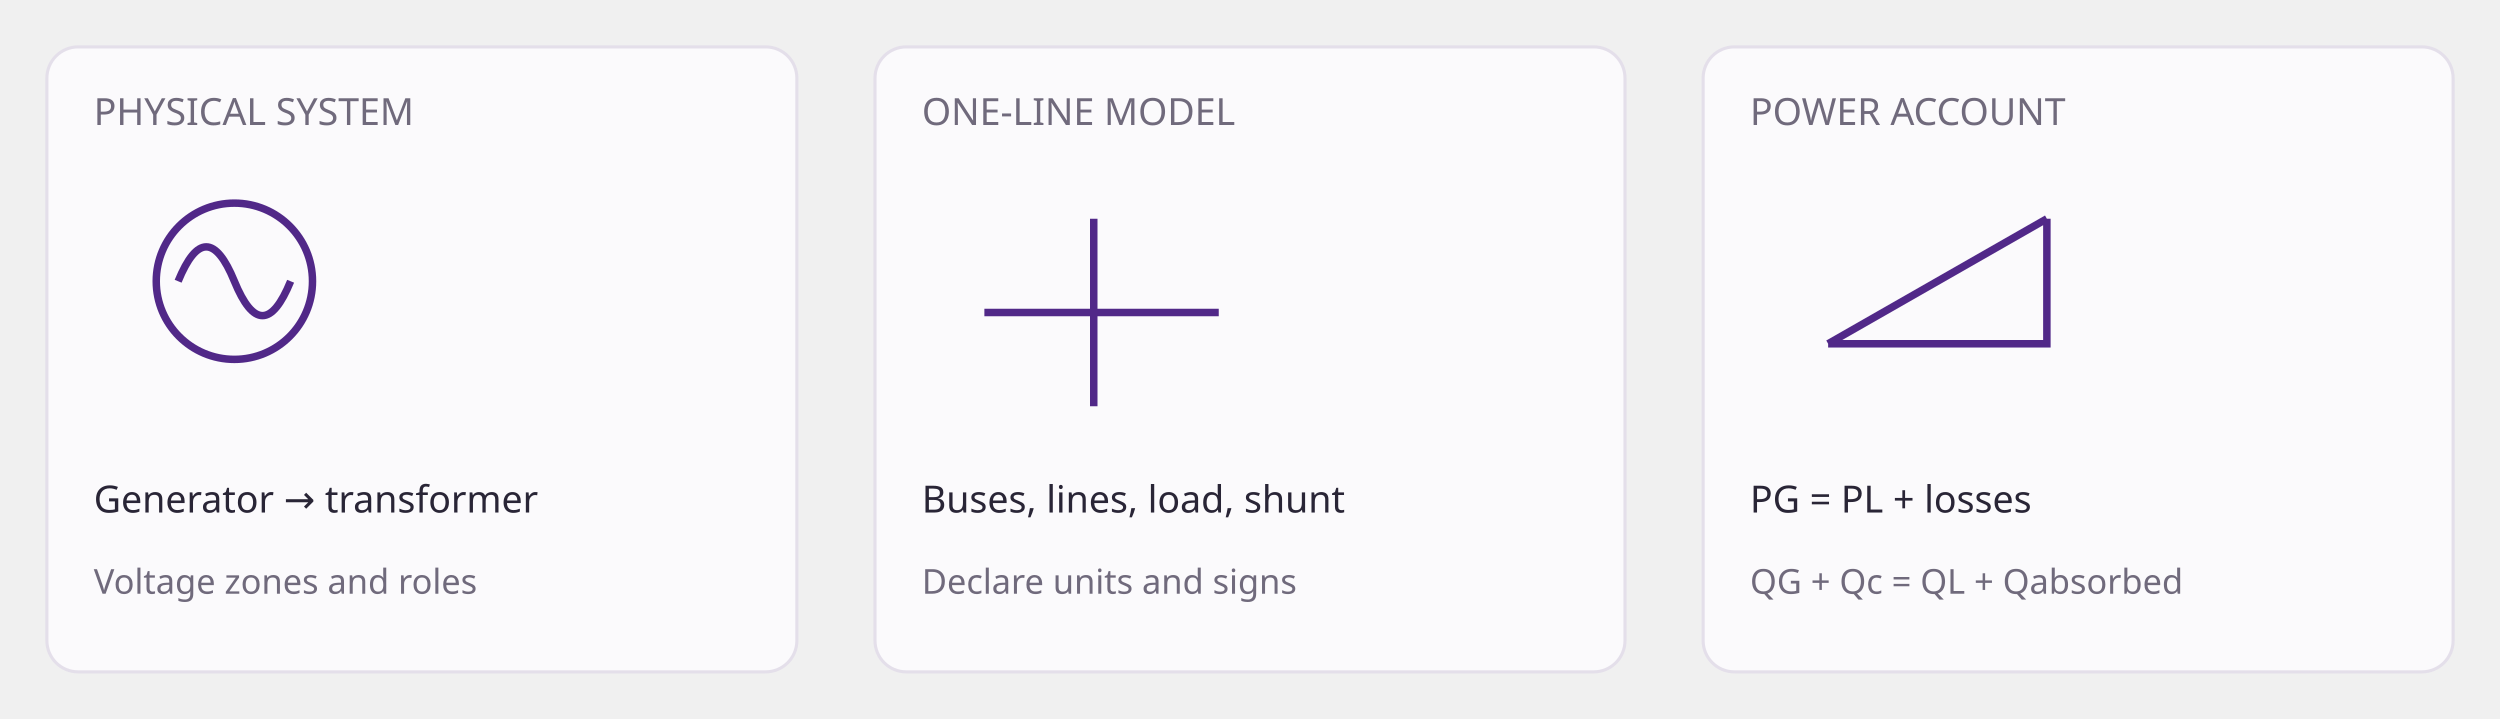
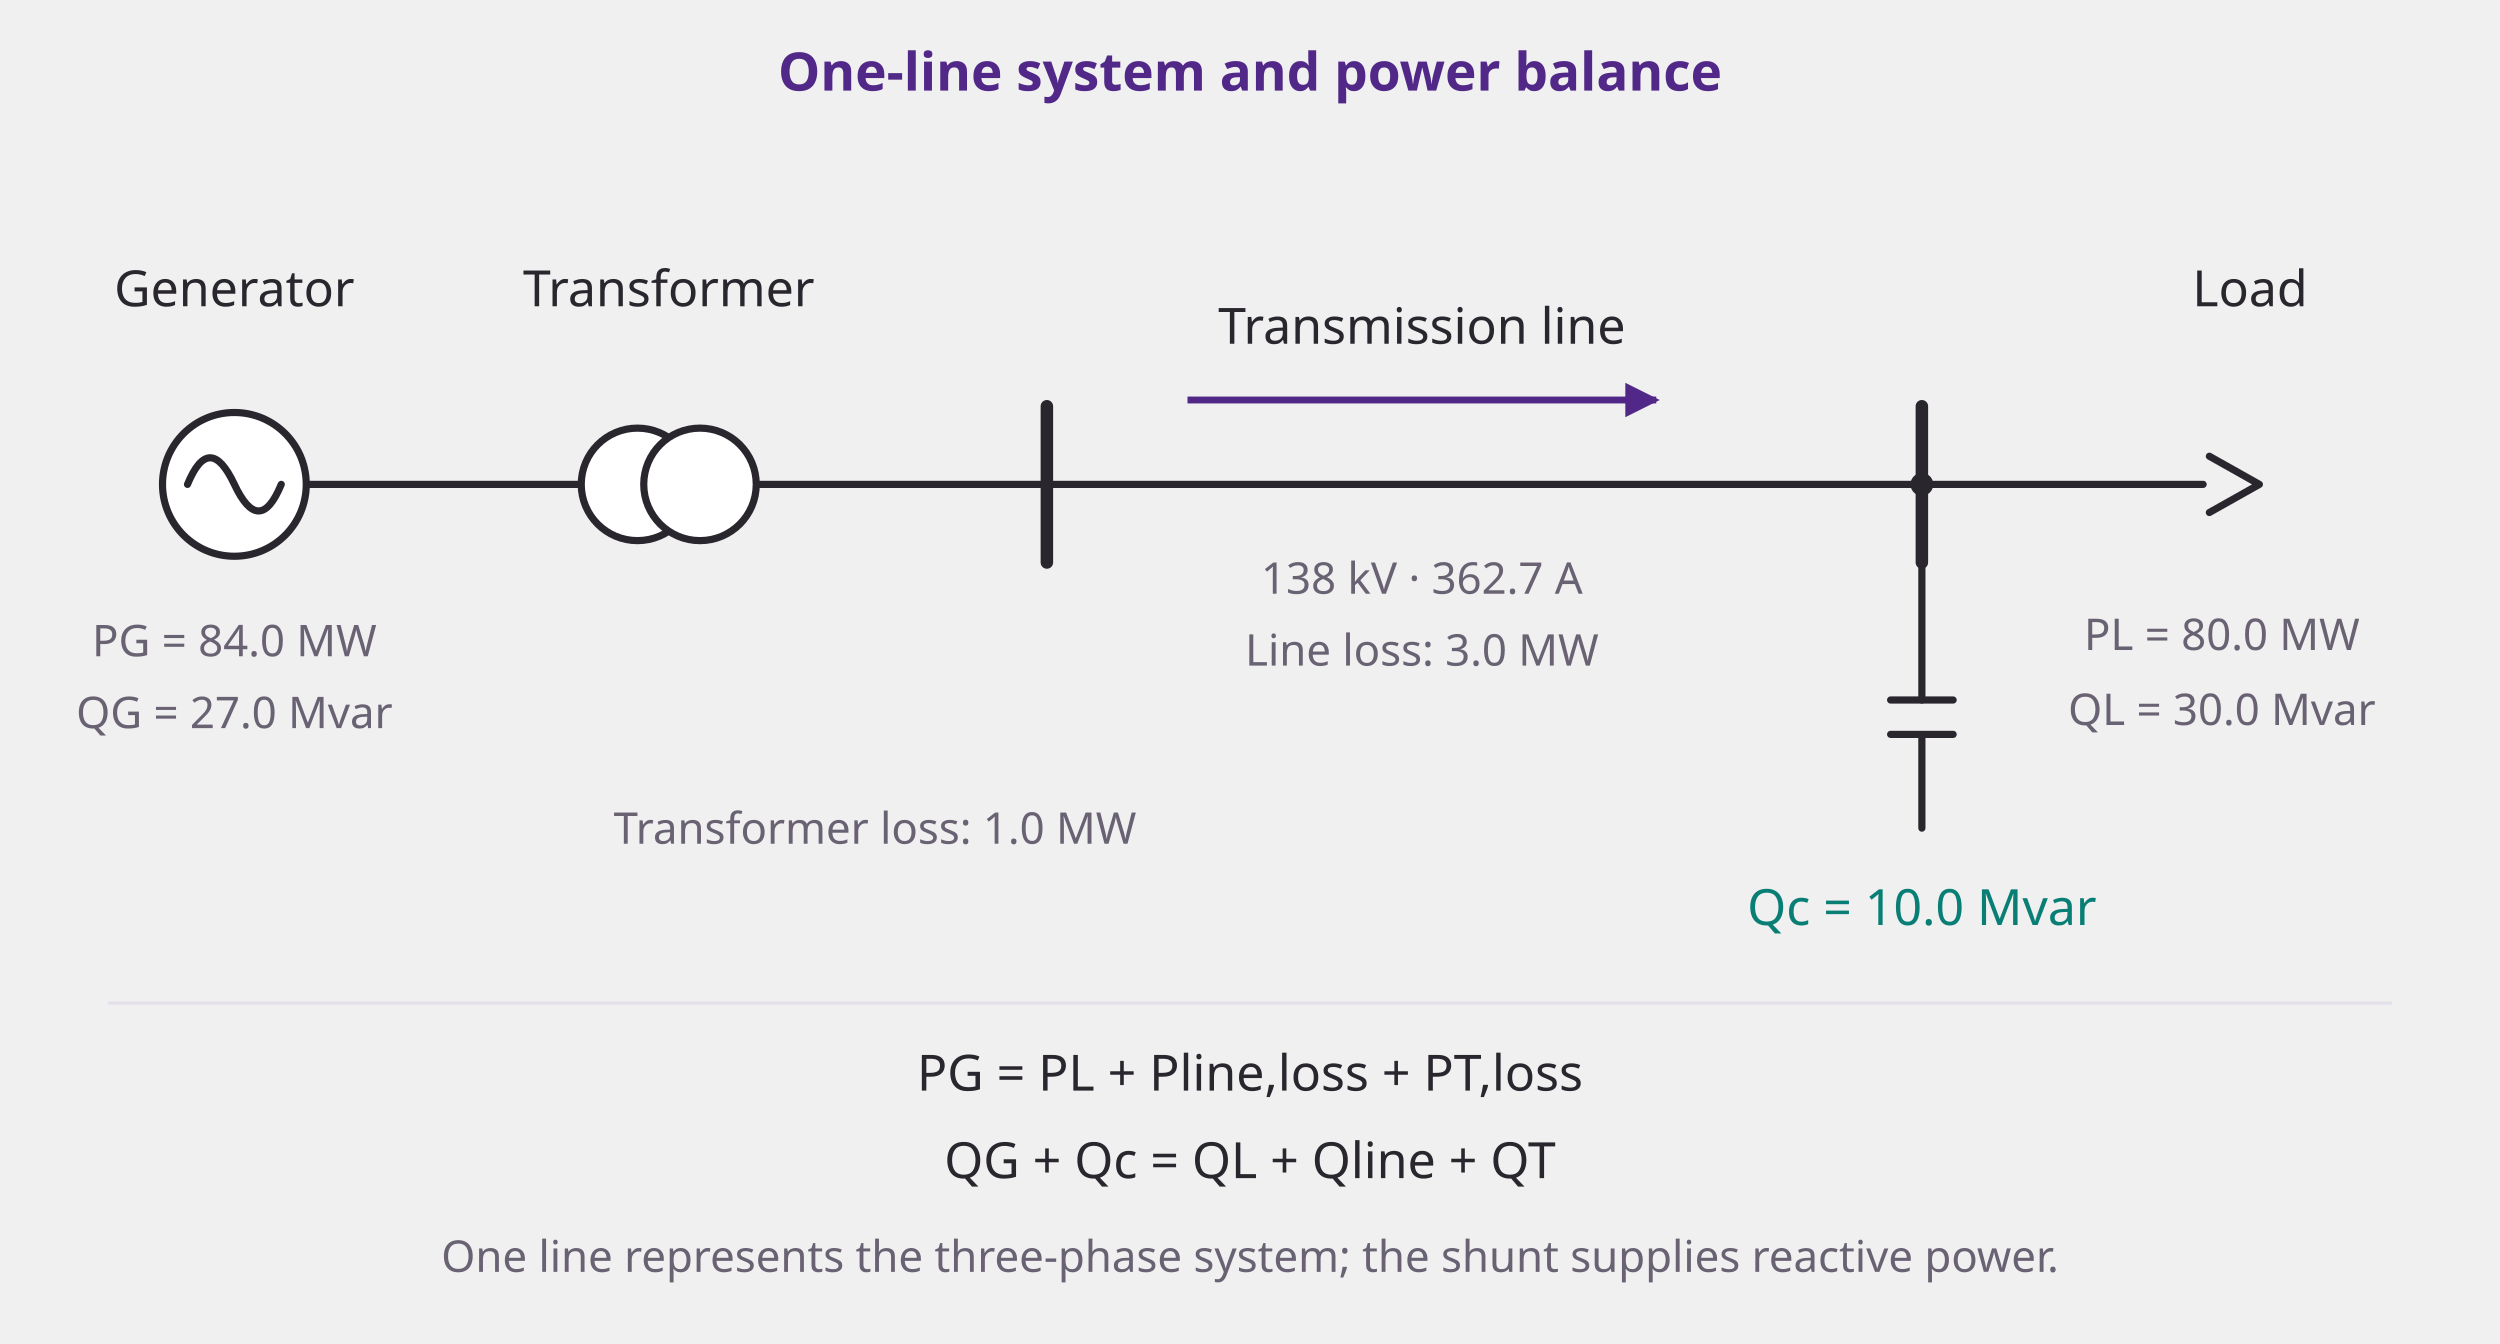
- <svg xmlns="http://www.w3.org/2000/svg" viewBox="0 0 800 230" role="img" aria-labelledby="title desc">
-   <g font-family="system-ui,sans-serif" fill="#292536">
-     <g>
-       <rect x="15" y="15" width="240" height="200" rx="10" fill="#fbfafc" stroke="#e4dfea" />
-       <text x="30" y="40" font-size="12" fill="#706a7c">PHYSICAL SYSTEM</text>
-       <g stroke="#512888" stroke-width="2.4" fill="none">
-         <circle cx="75" cy="90" r="25" />
-         <path d="M57 90q9-22 18 0t18 0" />
-       </g>
-       <text x="30" y="164" font-size="12">Generator → transformer</text>
-       <text x="30" y="190" font-size="11" fill="#706a7c">Voltage zones and roles</text>
-     </g>
-     <g>
-       <rect x="280" y="15" width="240" height="200" rx="10" fill="#fbfafc" stroke="#e4dfea" />
-       <text x="295" y="40" font-size="12" fill="#706a7c">ONE-LINE MODEL</text>
-       <g stroke="#512888" stroke-width="2.4" fill="none">
-         <path d="M315 100H390M350 70v60" />
-       </g>
-       <text x="295" y="164" font-size="12">Buses, lines, load, shunt</text>
-       <text x="295" y="190" font-size="11" fill="#706a7c">Declare units and signs</text>
-     </g>
-     <g>
-       <rect x="545" y="15" width="240" height="200" rx="10" fill="#fbfafc" stroke="#e4dfea" />
-       <text x="560" y="40" font-size="12" fill="#706a7c">POWER ACCOUNT</text>
-       <g stroke="#512888" stroke-width="2.4" fill="none">
-         <path d="M585 110h70v-40M585 110l70-40" />
-       </g>
-       <text x="560" y="164" font-size="12">PG = PL + losses</text>
-       <text x="560" y="190" font-size="11" fill="#706a7c">QG + Qc = QL + Qabsorbed</text>
-     </g>
-   </g>
+ <svg xmlns="http://www.w3.org/2000/svg" viewBox="0 0 800 430" role="img">
+   <style>.ed-wire{fill:none;stroke:#29262e;stroke-width:2.3;stroke-linecap:round;stroke-linejoin:round}.ed-axis{fill:none;stroke:#b9b1c3;stroke-width:1}.ed-text{font:14px system-ui,sans-serif;fill:#696273}.ed-label{font:16px system-ui,sans-serif;fill:#29262e}.ed-heading{font:600 17px system-ui,sans-serif;fill:#512888}.ed-math{font:italic 21px Georgia,"Times New Roman",serif;fill:#29262e}.ed-small{font:12px system-ui,sans-serif;fill:#696273}.ed-core{stroke:#8b8691;stroke-width:1.4;fill:none}.stage-circuit-wire{fill:none;stroke:#29262e;stroke-width:2.4;stroke-linecap:round;stroke-linejoin:round}.stage-circuit-core{fill:none;stroke:#8b8691;stroke-width:1.4}.stage-circuit-symbol{font:italic 22px Georgia,"Times New Roman",serif;fill:#29262e}.stage-circuit-value{font:14px system-ui,sans-serif;fill:#5a5363}.stage-circuit-heading{font:600 16px system-ui,sans-serif;fill:#512888}</style>
+   <defs>
+     <marker id="ed-overview-purple" viewBox="0 0 10 10" refX="9" refY="5" markerWidth="5" markerHeight="5" orient="auto">
+       <path d="M0 0L10 5L0 10Z" fill="#512888" />
+     </marker>
+     <marker id="ed-overview-red" viewBox="0 0 10 10" refX="9" refY="5" markerWidth="5" markerHeight="5" orient="auto">
+       <path d="M0 0L10 5L0 10Z" fill="#a33e3e" />
+     </marker>
+     <marker id="ed-overview-blue" viewBox="0 0 10 10" refX="9" refY="5" markerWidth="5" markerHeight="5" orient="auto">
+       <path d="M0 0L10 5L0 10Z" fill="#0877a0" />
+     </marker>
+     <marker id="ed-overview-gold" viewBox="0 0 10 10" refX="9" refY="5" markerWidth="5" markerHeight="5" orient="auto">
+       <path d="M0 0L10 5L0 10Z" fill="#b57813" />
+     </marker>
+     <marker id="ed-overview-teal" viewBox="0 0 10 10" refX="9" refY="5" markerWidth="5" markerHeight="5" orient="auto">
+       <path d="M0 0L10 5L0 10Z" fill="#087e75" />
+     </marker>
+   </defs>
+   <text x="400" y="29" text-anchor="middle" class="ed-heading">One-line system and power balance</text>
+   <path d="M98 155H186 M242 155H335 M335 155H615 M615 155H705 M615 155V224" fill="none" stroke="#29262e" stroke-width="2.3" stroke-linecap="round" stroke-linejoin="round" />
+   <circle cx="75" cy="155" r="23" fill="#fff" stroke="#29262e" stroke-width="2.3" />
+   <path d="M60 155q7-17 15 0t15 0" fill="none" stroke="#29262e" stroke-width="2.3" stroke-linecap="round" stroke-linejoin="round" />
+   <circle cx="204" cy="155" r="18" fill="#fff" stroke="#29262e" stroke-width="2.3" />
+   <circle cx="224" cy="155" r="18" fill="#fff" stroke="#29262e" stroke-width="2.3" />
+   <path d="M335 130L335 180" fill="none" stroke="#29262e" stroke-width="4" stroke-linecap="round" stroke-linejoin="round" />
+   <path d="M615 130L615 180" fill="none" stroke="#29262e" stroke-width="4" stroke-linecap="round" stroke-linejoin="round" />
+   <circle cx="615" cy="155" r="2.8" fill="#29262e" stroke="#29262e" stroke-width="1.7" />
+   <path d="M605 224H625 M605 235H625 M615 235V265 M707 146L723 155L707 164" fill="none" stroke="#29262e" stroke-width="2.3" stroke-linecap="round" stroke-linejoin="round" />
+   <path d="M380 128L530 128" fill="none" stroke="#512888" stroke-width="2.2" marker-end="url(#ed-overview-purple)" />
+   <text x="455" y="110" text-anchor="middle" class="ed-label">Transmission line</text>
+   <text x="75" y="98" text-anchor="middle" class="ed-label">Generator</text>
+   <text x="214" y="98" text-anchor="middle" class="ed-label">Transformer</text>
+   <text x="720" y="98" text-anchor="middle" class="ed-label">Load</text>
+   <text x="75" y="210" text-anchor="middle" class="ed-text">PG = 84.0 MW</text>
+   <text x="75" y="233" text-anchor="middle" class="ed-text">QG = 27.0 Mvar</text>
+   <text x="280" y="270" text-anchor="middle" class="ed-text">Transformer loss: 1.0 MW</text>
+   <text x="455" y="190" text-anchor="middle" class="ed-text">138 kV · 362.7 A</text>
+   <text x="455" y="213" text-anchor="middle" class="ed-text">Line loss: 3.0 MW</text>
+   <text x="711" y="208" text-anchor="middle" class="ed-text">PL = 80.0 MW</text>
+   <text x="711" y="232" text-anchor="middle" class="ed-text">QL = 30.0 Mvar</text>
+   <text x="615" y="296" text-anchor="middle" class="ed-label" style="fill:#087e75">Qc = 10.0 Mvar</text>
+   <path d="M35 321L765 321" fill="none" stroke="#e5dfec" stroke-width="1" stroke-linecap="round" stroke-linejoin="round" />
+   <text x="400" y="349" text-anchor="middle" class="ed-label">PG = PL + Pline,loss + PT,loss</text>
+   <text x="400" y="377" text-anchor="middle" class="ed-label">QG + Qc = QL + Qline + QT</text>
+   <text x="400" y="407" text-anchor="middle" class="ed-text">One line represents the three-phase system; the shunt supplies reactive power.</text>
</svg>
